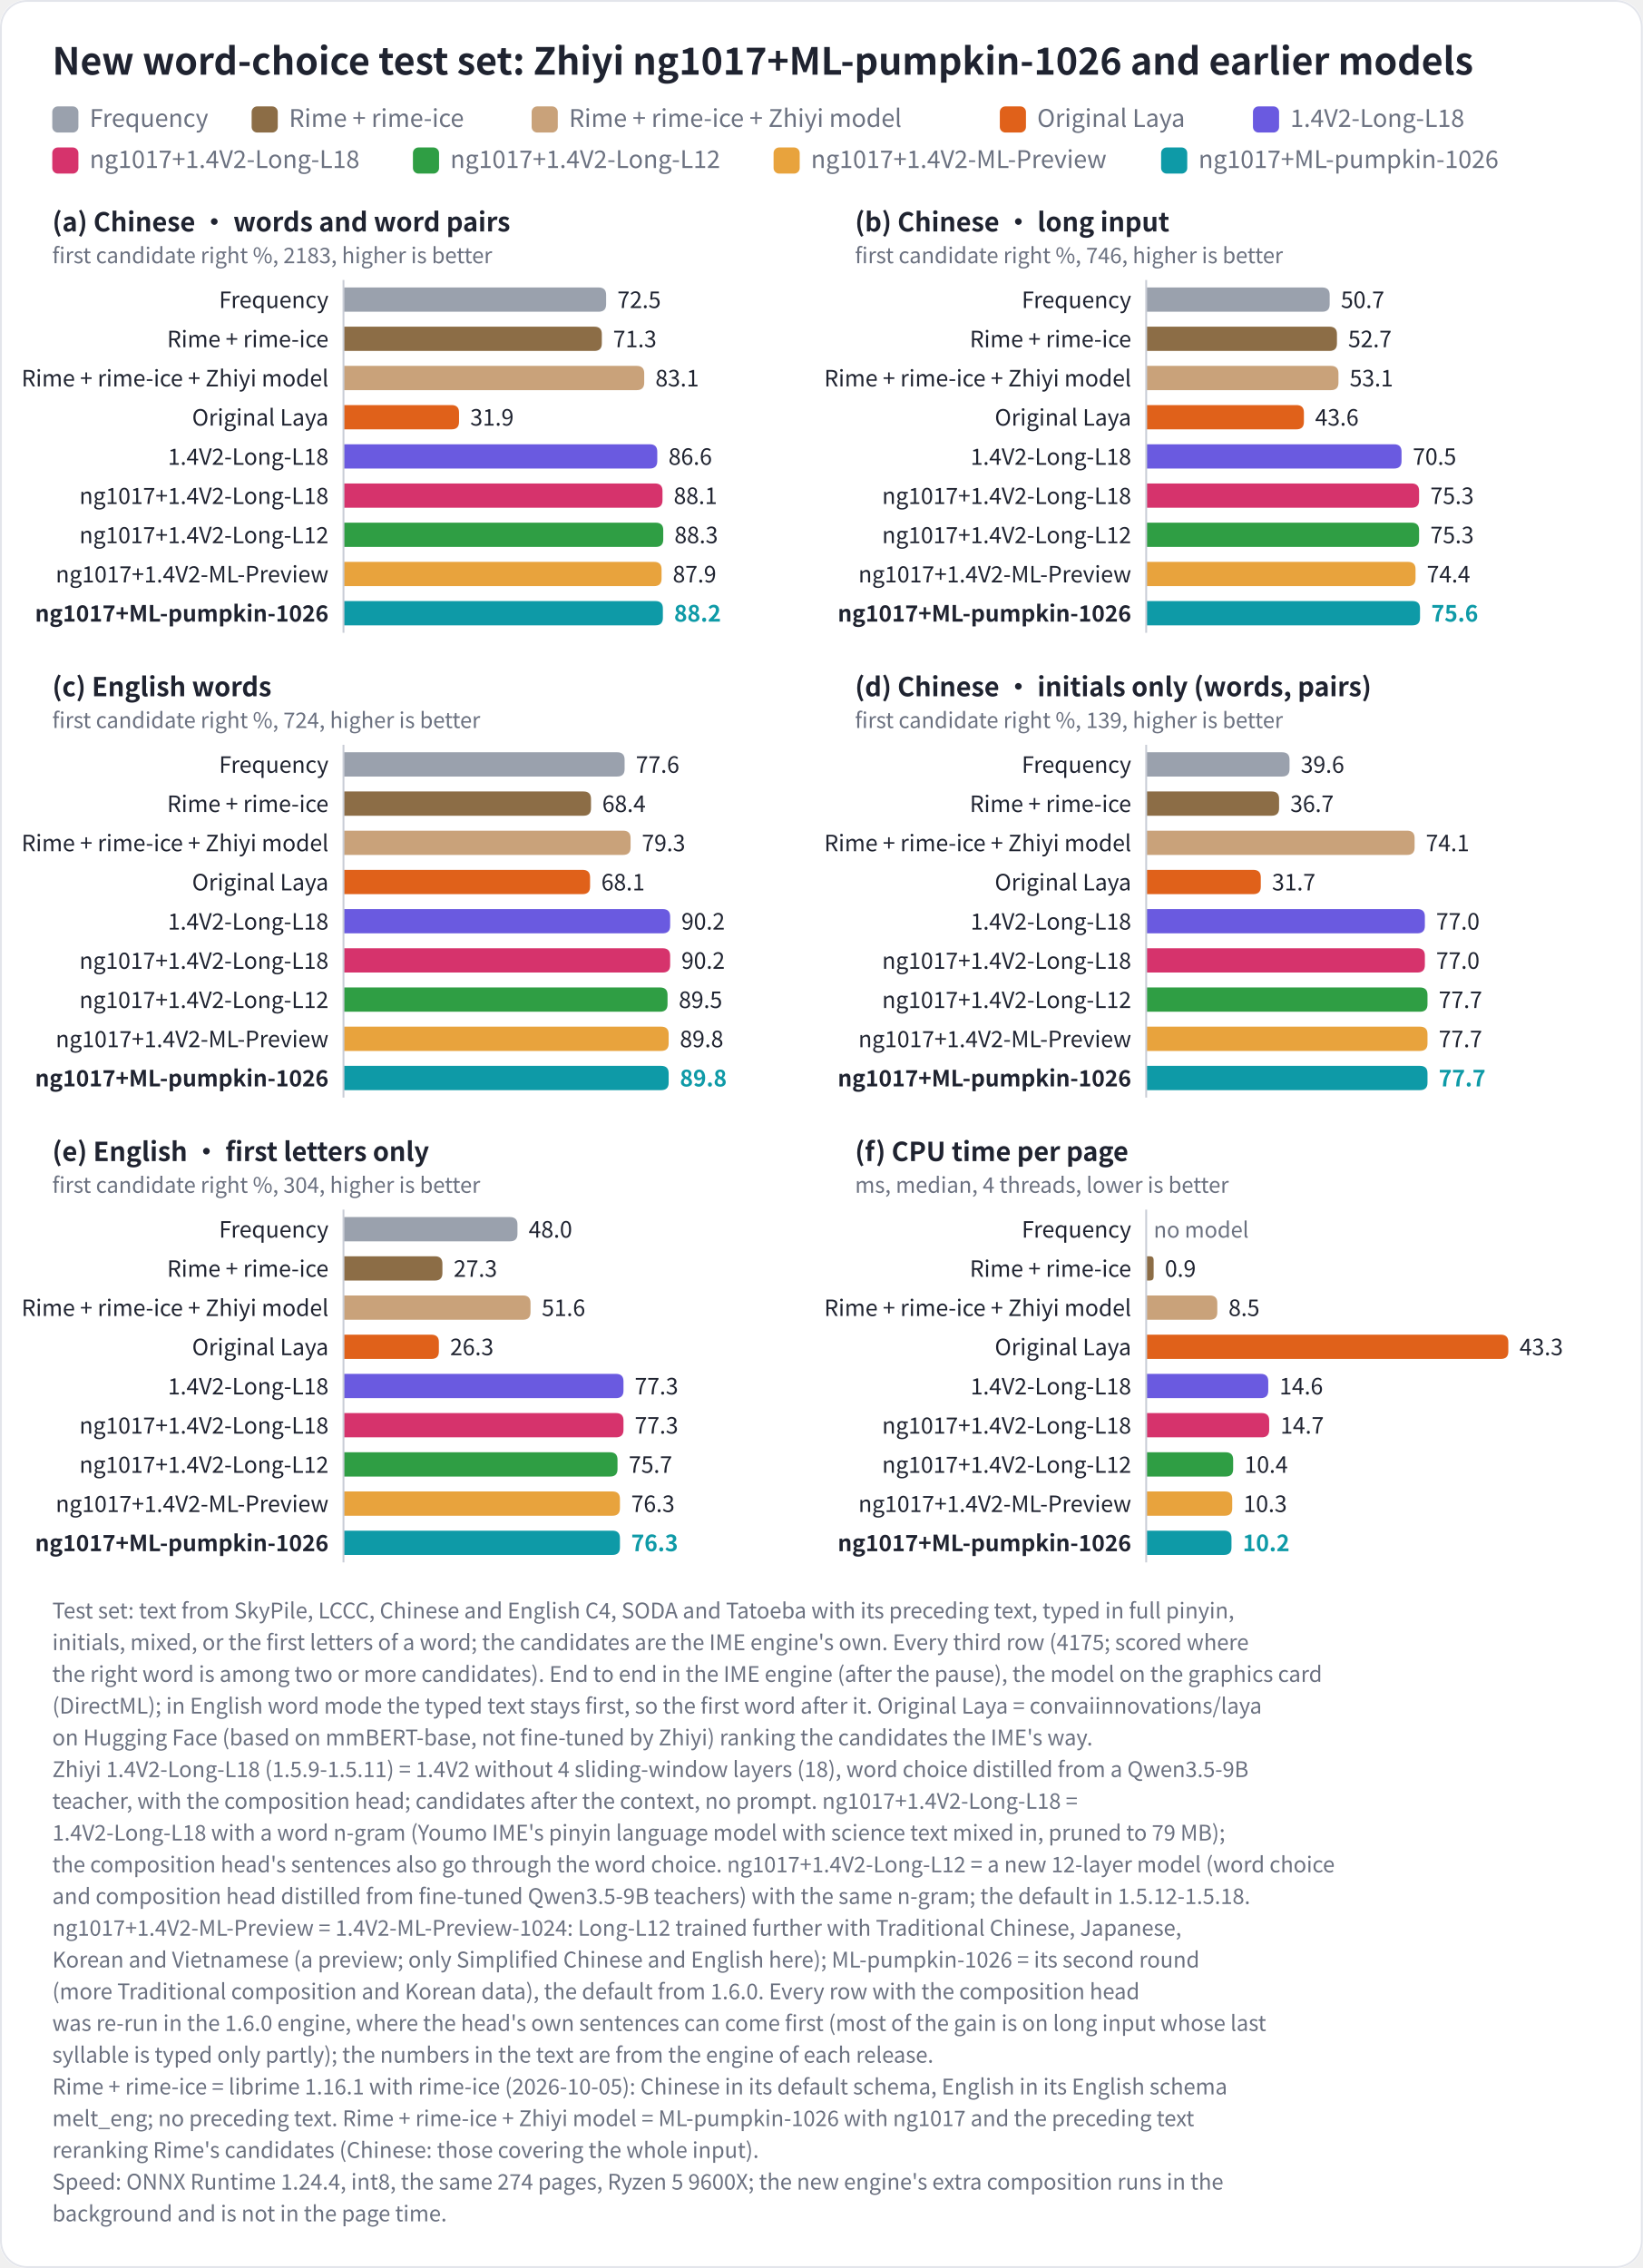
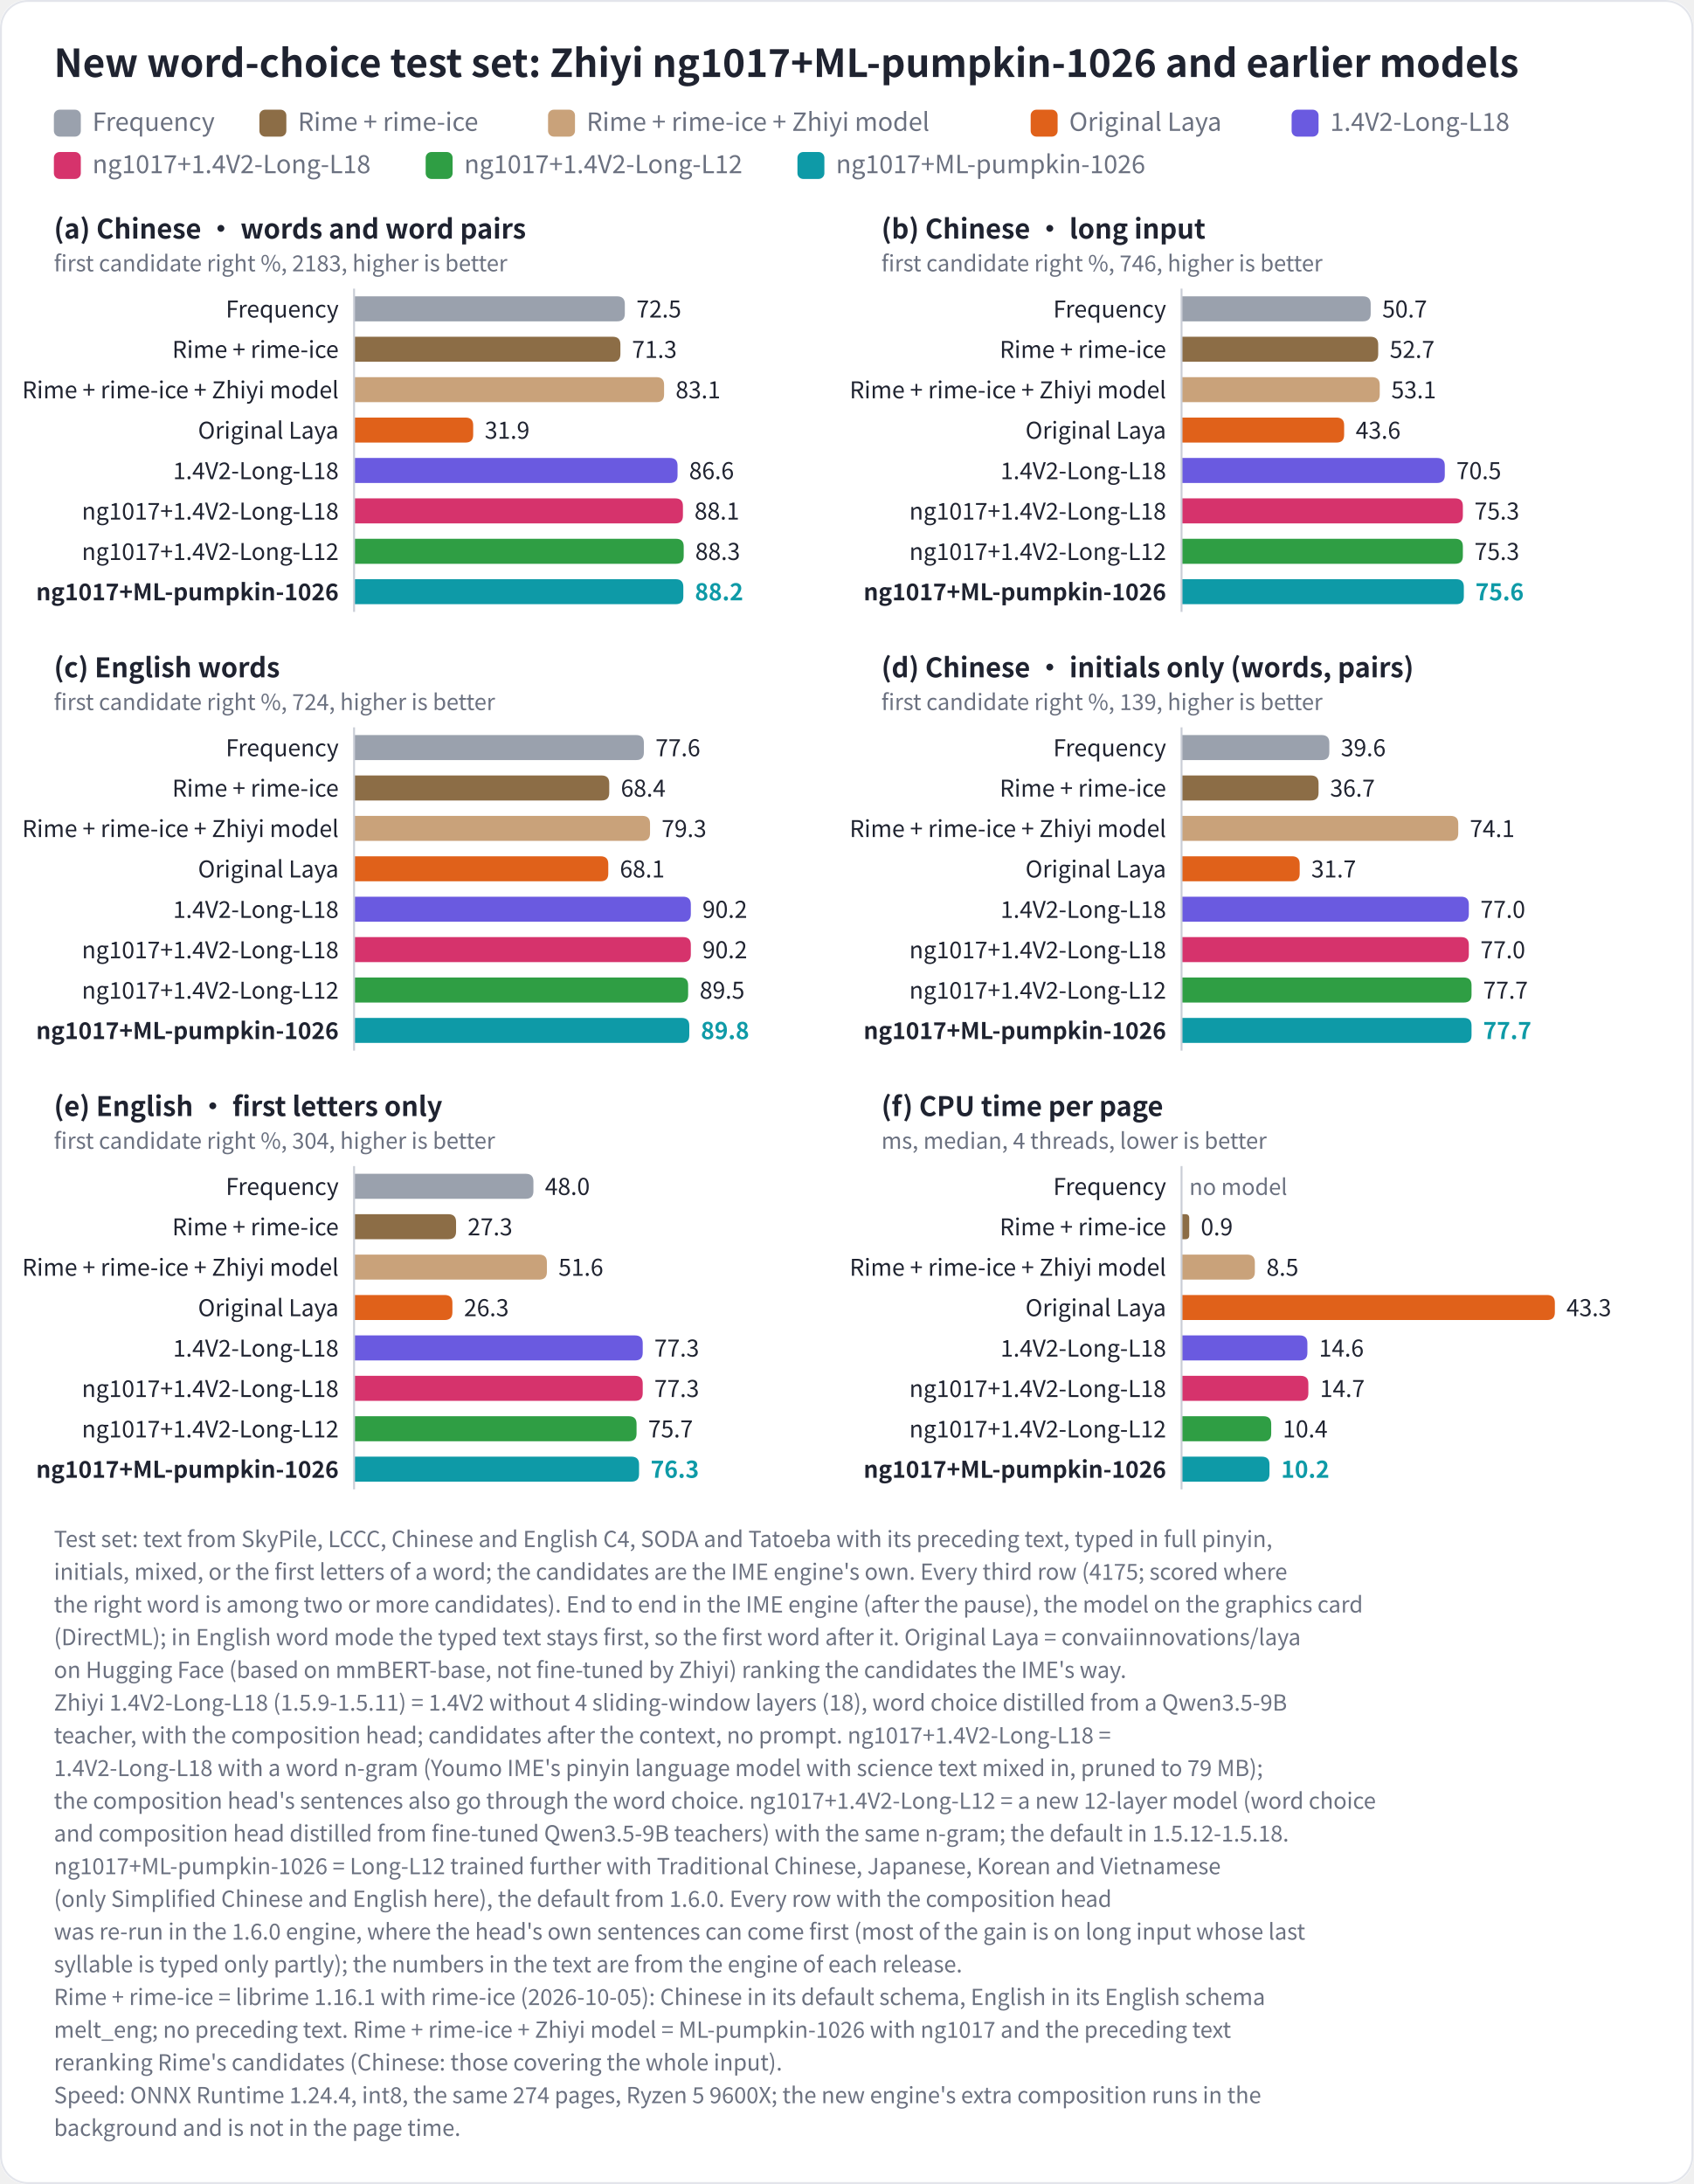
- <svg xmlns="http://www.w3.org/2000/svg" width="880" height="1215" viewBox="0 0 880 1215" font-family="'Microsoft YaHei','PingFang SC','Noto Sans CJK SC','Segoe UI',sans-serif">
-   <rect width="880" height="1215" rx="14" fill="#FFFFFF" />
-   <rect x="0.5" y="0.5" width="879" height="1214" rx="14" fill="none" stroke="#E3E5EB" />
+ <svg xmlns="http://www.w3.org/2000/svg" width="880" height="1135" viewBox="0 0 880 1135" font-family="'Microsoft YaHei','PingFang SC','Noto Sans CJK SC','Segoe UI',sans-serif">
+   <rect width="880" height="1135" rx="14" fill="#FFFFFF" />
+   <rect x="0.5" y="0.5" width="879" height="1134" rx="14" fill="none" stroke="#E3E5EB" />
  <text x="28" y="40" font-size="20" font-weight="700" fill="#1F2330">New word-choice test set: Zhiyi ng1017+ML-pumpkin-1026 and earlier models</text>
  <rect x="28" y="57" width="14" height="14" rx="3" fill="#9AA1AD" />
  <text x="48" y="68" font-size="13" fill="#6B7180">Frequency</text>
  <rect x="134.8" y="57" width="14" height="14" rx="3" fill="#8C6D46" />
  <text x="154.8" y="68" font-size="13" fill="#6B7180">Rime + rime-ice</text>
  <rect x="284.8" y="57" width="14" height="14" rx="3" fill="#C9A27A" />
  <text x="304.8" y="68" font-size="13" fill="#6B7180">Rime + rime-ice + Zhiyi model</text>
  <rect x="535.6" y="57" width="14" height="14" rx="3" fill="#E0611A" />
  <text x="555.6" y="68" font-size="13" fill="#6B7180">Original Laya</text>
  <rect x="671.2" y="57" width="14" height="14" rx="3" fill="#6A5AE0" />
  <text x="691.2" y="68" font-size="13" fill="#6B7180">1.4V2-Long-L18</text>
  <rect x="28" y="79" width="14" height="14" rx="3" fill="#D6336C" />
  <text x="48" y="90" font-size="13" fill="#6B7180">ng1017+1.4V2-Long-L18</text>
  <rect x="221.2" y="79" width="14" height="14" rx="3" fill="#2F9E44" />
  <text x="241.2" y="90" font-size="13" fill="#6B7180">ng1017+1.4V2-Long-L12</text>
-   <rect x="414.4" y="79" width="14" height="14" rx="3" fill="#E8A33D" />
-   <text x="434.4" y="90" font-size="13" fill="#6B7180">ng1017+1.4V2-ML-Preview</text>
-   <rect x="622.0" y="79" width="14" height="14" rx="3" fill="#0E9AA7" />
-   <text x="642.0" y="90" font-size="13" fill="#6B7180">ng1017+ML-pumpkin-1026</text>
+   <rect x="414.4" y="79" width="14" height="14" rx="3" fill="#0E9AA7" />
+   <text x="434.4" y="90" font-size="13" fill="#6B7180">ng1017+ML-pumpkin-1026</text>
  <text x="28" y="124" font-size="14" font-weight="700" fill="#1F2330">(a) Chinese · words and word pairs</text>
  <text x="28" y="141" font-size="11.5" fill="#6B7180">first candidate right %, 2183, higher is better</text>
  <text x="176" y="165" font-size="12" text-anchor="end" font-weight="400" fill="#1F2330">Frequency</text>
  <path d="M184,154 H320.7 Q324.7,154 324.7,158.0 V163.0 Q324.7,167 320.7,167 H184 Z" fill="#9AA1AD" />
  <text x="330.7" y="165" font-size="12" font-weight="400" fill="#1F2330">72.5</text>
  <text x="176" y="186" font-size="12" text-anchor="end" font-weight="400" fill="#1F2330">Rime + rime-ice</text>
  <path d="M184,175 H318.4 Q322.4,175 322.4,179.0 V184.0 Q322.4,188 318.4,188 H184 Z" fill="#8C6D46" />
  <text x="328.4" y="186" font-size="12" font-weight="400" fill="#1F2330">71.3</text>
  <text x="176" y="207" font-size="12" text-anchor="end" font-weight="400" fill="#1F2330">Rime + rime-ice + Zhiyi model</text>
  <path d="M184,196 H341.1 Q345.1,196 345.1,200.0 V205.0 Q345.1,209 341.1,209 H184 Z" fill="#C9A27A" />
  <text x="351.1" y="207" font-size="12" font-weight="400" fill="#1F2330">83.1</text>
  <text x="176" y="228" font-size="12" text-anchor="end" font-weight="400" fill="#1F2330">Original Laya</text>
  <path d="M184,217 H241.9 Q245.9,217 245.9,221.0 V226.0 Q245.9,230 241.9,230 H184 Z" fill="#E0611A" />
  <text x="251.9" y="228" font-size="12" font-weight="400" fill="#1F2330">31.9</text>
  <text x="176" y="249" font-size="12" text-anchor="end" font-weight="400" fill="#1F2330">1.4V2-Long-L18</text>
  <path d="M184,238 H348.1 Q352.1,238 352.1,242.0 V247.0 Q352.1,251 348.1,251 H184 Z" fill="#6A5AE0" />
  <text x="358.1" y="249" font-size="12" font-weight="400" fill="#1F2330">86.6</text>
  <text x="176" y="270" font-size="12" text-anchor="end" font-weight="400" fill="#1F2330">ng1017+1.4V2-Long-L18</text>
  <path d="M184,259 H350.9 Q354.9,259 354.9,263.0 V268.0 Q354.9,272 350.9,272 H184 Z" fill="#D6336C" />
  <text x="360.9" y="270" font-size="12" font-weight="400" fill="#1F2330">88.1</text>
  <text x="176" y="291" font-size="12" text-anchor="end" font-weight="400" fill="#1F2330">ng1017+1.4V2-Long-L12</text>
  <path d="M184,280 H351.3 Q355.3,280 355.3,284.0 V289.0 Q355.3,293 351.3,293 H184 Z" fill="#2F9E44" />
  <text x="361.3" y="291" font-size="12" font-weight="400" fill="#1F2330">88.3</text>
-   <text x="176" y="312" font-size="12" text-anchor="end" font-weight="400" fill="#1F2330">ng1017+1.4V2-ML-Preview</text>
-   <path d="M184,301 H350.4 Q354.4,301 354.4,305.0 V310.0 Q354.4,314 350.4,314 H184 Z" fill="#E8A33D" />
-   <text x="360.4" y="312" font-size="12" font-weight="400" fill="#1F2330">87.9</text>
-   <text x="176" y="333" font-size="12" text-anchor="end" font-weight="700" fill="#1F2330">ng1017+ML-pumpkin-1026</text>
-   <path d="M184,322 H351.1 Q355.1,322 355.1,326.0 V331.0 Q355.1,335 351.1,335 H184 Z" fill="#0E9AA7" />
-   <text x="361.1" y="333" font-size="12" font-weight="700" fill="#0E9AA7">88.2</text>
-   <line x1="184" y1="150" x2="184" y2="339" stroke="#C9CDD6" />
+   <text x="176" y="312" font-size="12" text-anchor="end" font-weight="700" fill="#1F2330">ng1017+ML-pumpkin-1026</text>
+   <path d="M184,301 H351.1 Q355.1,301 355.1,305.0 V310.0 Q355.1,314 351.1,314 H184 Z" fill="#0E9AA7" />
+   <text x="361.1" y="312" font-size="12" font-weight="700" fill="#0E9AA7">88.2</text>
+   <line x1="184" y1="150" x2="184" y2="318" stroke="#C9CDD6" />
  <text x="458" y="124" font-size="14" font-weight="700" fill="#1F2330">(b) Chinese · long input</text>
  <text x="458" y="141" font-size="11.5" fill="#6B7180">first candidate right %, 746, higher is better</text>
  <text x="606" y="165" font-size="12" text-anchor="end" font-weight="400" fill="#1F2330">Frequency</text>
  <path d="M614,154 H708.3 Q712.3,154 712.3,158.0 V163.0 Q712.3,167 708.3,167 H614 Z" fill="#9AA1AD" />
  <text x="718.3" y="165" font-size="12" font-weight="400" fill="#1F2330">50.7</text>
  <text x="606" y="186" font-size="12" text-anchor="end" font-weight="400" fill="#1F2330">Rime + rime-ice</text>
  <path d="M614,175 H712.2 Q716.2,175 716.2,179.0 V184.0 Q716.2,188 712.2,188 H614 Z" fill="#8C6D46" />
  <text x="722.2" y="186" font-size="12" font-weight="400" fill="#1F2330">52.7</text>
  <text x="606" y="207" font-size="12" text-anchor="end" font-weight="400" fill="#1F2330">Rime + rime-ice + Zhiyi model</text>
  <path d="M614,196 H713.0 Q717.0,196 717.0,200.0 V205.0 Q717.0,209 713.0,209 H614 Z" fill="#C9A27A" />
  <text x="723.0" y="207" font-size="12" font-weight="400" fill="#1F2330">53.1</text>
  <text x="606" y="228" font-size="12" text-anchor="end" font-weight="400" fill="#1F2330">Original Laya</text>
  <path d="M614,217 H694.5 Q698.5,217 698.5,221.0 V226.0 Q698.5,230 694.5,230 H614 Z" fill="#E0611A" />
  <text x="704.5" y="228" font-size="12" font-weight="400" fill="#1F2330">43.6</text>
  <text x="606" y="249" font-size="12" text-anchor="end" font-weight="400" fill="#1F2330">1.4V2-Long-L18</text>
  <path d="M614,238 H746.8 Q750.8,238 750.8,242.0 V247.0 Q750.8,251 746.8,251 H614 Z" fill="#6A5AE0" />
  <text x="756.8" y="249" font-size="12" font-weight="400" fill="#1F2330">70.5</text>
  <text x="606" y="270" font-size="12" text-anchor="end" font-weight="400" fill="#1F2330">ng1017+1.4V2-Long-L18</text>
  <path d="M614,259 H756.2 Q760.2,259 760.2,263.0 V268.0 Q760.2,272 756.2,272 H614 Z" fill="#D6336C" />
  <text x="766.2" y="270" font-size="12" font-weight="400" fill="#1F2330">75.3</text>
  <text x="606" y="291" font-size="12" text-anchor="end" font-weight="400" fill="#1F2330">ng1017+1.4V2-Long-L12</text>
  <path d="M614,280 H756.2 Q760.2,280 760.2,284.0 V289.0 Q760.2,293 756.2,293 H614 Z" fill="#2F9E44" />
  <text x="766.2" y="291" font-size="12" font-weight="400" fill="#1F2330">75.3</text>
-   <text x="606" y="312" font-size="12" text-anchor="end" font-weight="400" fill="#1F2330">ng1017+1.4V2-ML-Preview</text>
-   <path d="M614,301 H754.3 Q758.3,301 758.3,305.0 V310.0 Q758.3,314 754.3,314 H614 Z" fill="#E8A33D" />
-   <text x="764.3" y="312" font-size="12" font-weight="400" fill="#1F2330">74.4</text>
-   <text x="606" y="333" font-size="12" text-anchor="end" font-weight="700" fill="#1F2330">ng1017+ML-pumpkin-1026</text>
-   <path d="M614,322 H756.7 Q760.7,322 760.7,326.0 V331.0 Q760.7,335 756.7,335 H614 Z" fill="#0E9AA7" />
-   <text x="766.7" y="333" font-size="12" font-weight="700" fill="#0E9AA7">75.6</text>
-   <line x1="614" y1="150" x2="614" y2="339" stroke="#C9CDD6" />
-   <text x="28" y="373" font-size="14" font-weight="700" fill="#1F2330">(c) English words</text>
-   <text x="28" y="390" font-size="11.5" fill="#6B7180">first candidate right %, 724, higher is better</text>
-   <text x="176" y="414" font-size="12" text-anchor="end" font-weight="400" fill="#1F2330">Frequency</text>
-   <path d="M184,403 H330.6 Q334.6,403 334.6,407.0 V412.0 Q334.6,416 330.6,416 H184 Z" fill="#9AA1AD" />
-   <text x="340.6" y="414" font-size="12" font-weight="400" fill="#1F2330">77.6</text>
-   <text x="176" y="435" font-size="12" text-anchor="end" font-weight="400" fill="#1F2330">Rime + rime-ice</text>
-   <path d="M184,424 H312.6 Q316.6,424 316.6,428.0 V433.0 Q316.6,437 312.6,437 H184 Z" fill="#8C6D46" />
-   <text x="322.6" y="435" font-size="12" font-weight="400" fill="#1F2330">68.4</text>
-   <text x="176" y="456" font-size="12" text-anchor="end" font-weight="400" fill="#1F2330">Rime + rime-ice + Zhiyi model</text>
-   <path d="M184,445 H333.8 Q337.8,445 337.8,449.0 V454.0 Q337.8,458 333.8,458 H184 Z" fill="#C9A27A" />
-   <text x="343.8" y="456" font-size="12" font-weight="400" fill="#1F2330">79.3</text>
-   <text x="176" y="477" font-size="12" text-anchor="end" font-weight="400" fill="#1F2330">Original Laya</text>
-   <path d="M184,466 H312.1 Q316.1,466 316.1,470.0 V475.0 Q316.1,479 312.1,479 H184 Z" fill="#E0611A" />
-   <text x="322.1" y="477" font-size="12" font-weight="400" fill="#1F2330">68.1</text>
-   <text x="176" y="498" font-size="12" text-anchor="end" font-weight="400" fill="#1F2330">1.4V2-Long-L18</text>
-   <path d="M184,487 H355.0 Q359.0,487 359.0,491.0 V496.0 Q359.0,500 355.0,500 H184 Z" fill="#6A5AE0" />
+   <text x="606" y="312" font-size="12" text-anchor="end" font-weight="700" fill="#1F2330">ng1017+ML-pumpkin-1026</text>
+   <path d="M614,301 H756.7 Q760.7,301 760.7,305.0 V310.0 Q760.7,314 756.7,314 H614 Z" fill="#0E9AA7" />
+   <text x="766.7" y="312" font-size="12" font-weight="700" fill="#0E9AA7">75.6</text>
+   <line x1="614" y1="150" x2="614" y2="318" stroke="#C9CDD6" />
+   <text x="28" y="352" font-size="14" font-weight="700" fill="#1F2330">(c) English words</text>
+   <text x="28" y="369" font-size="11.5" fill="#6B7180">first candidate right %, 724, higher is better</text>
+   <text x="176" y="393" font-size="12" text-anchor="end" font-weight="400" fill="#1F2330">Frequency</text>
+   <path d="M184,382 H330.6 Q334.6,382 334.6,386.0 V391.0 Q334.6,395 330.6,395 H184 Z" fill="#9AA1AD" />
+   <text x="340.6" y="393" font-size="12" font-weight="400" fill="#1F2330">77.6</text>
+   <text x="176" y="414" font-size="12" text-anchor="end" font-weight="400" fill="#1F2330">Rime + rime-ice</text>
+   <path d="M184,403 H312.6 Q316.6,403 316.6,407.0 V412.0 Q316.6,416 312.6,416 H184 Z" fill="#8C6D46" />
+   <text x="322.6" y="414" font-size="12" font-weight="400" fill="#1F2330">68.4</text>
+   <text x="176" y="435" font-size="12" text-anchor="end" font-weight="400" fill="#1F2330">Rime + rime-ice + Zhiyi model</text>
+   <path d="M184,424 H333.8 Q337.8,424 337.8,428.0 V433.0 Q337.8,437 333.8,437 H184 Z" fill="#C9A27A" />
+   <text x="343.8" y="435" font-size="12" font-weight="400" fill="#1F2330">79.3</text>
+   <text x="176" y="456" font-size="12" text-anchor="end" font-weight="400" fill="#1F2330">Original Laya</text>
+   <path d="M184,445 H312.1 Q316.1,445 316.1,449.0 V454.0 Q316.1,458 312.1,458 H184 Z" fill="#E0611A" />
+   <text x="322.1" y="456" font-size="12" font-weight="400" fill="#1F2330">68.1</text>
+   <text x="176" y="477" font-size="12" text-anchor="end" font-weight="400" fill="#1F2330">1.4V2-Long-L18</text>
+   <path d="M184,466 H355.0 Q359.0,466 359.0,470.0 V475.0 Q359.0,479 355.0,479 H184 Z" fill="#6A5AE0" />
+   <text x="365.0" y="477" font-size="12" font-weight="400" fill="#1F2330">90.2</text>
+   <text x="176" y="498" font-size="12" text-anchor="end" font-weight="400" fill="#1F2330">ng1017+1.4V2-Long-L18</text>
+   <path d="M184,487 H355.0 Q359.0,487 359.0,491.0 V496.0 Q359.0,500 355.0,500 H184 Z" fill="#D6336C" />
  <text x="365.0" y="498" font-size="12" font-weight="400" fill="#1F2330">90.2</text>
-   <text x="176" y="519" font-size="12" text-anchor="end" font-weight="400" fill="#1F2330">ng1017+1.4V2-Long-L18</text>
-   <path d="M184,508 H355.0 Q359.0,508 359.0,512.0 V517.0 Q359.0,521 355.0,521 H184 Z" fill="#D6336C" />
-   <text x="365.0" y="519" font-size="12" font-weight="400" fill="#1F2330">90.2</text>
-   <text x="176" y="540" font-size="12" text-anchor="end" font-weight="400" fill="#1F2330">ng1017+1.4V2-Long-L12</text>
-   <path d="M184,529 H353.6 Q357.6,529 357.6,533.0 V538.0 Q357.6,542 353.6,542 H184 Z" fill="#2F9E44" />
-   <text x="363.6" y="540" font-size="12" font-weight="400" fill="#1F2330">89.5</text>
-   <text x="176" y="561" font-size="12" text-anchor="end" font-weight="400" fill="#1F2330">ng1017+1.4V2-ML-Preview</text>
-   <path d="M184,550 H354.2 Q358.2,550 358.2,554.0 V559.0 Q358.2,563 354.2,563 H184 Z" fill="#E8A33D" />
-   <text x="364.2" y="561" font-size="12" font-weight="400" fill="#1F2330">89.8</text>
-   <text x="176" y="582" font-size="12" text-anchor="end" font-weight="700" fill="#1F2330">ng1017+ML-pumpkin-1026</text>
-   <path d="M184,571 H354.2 Q358.2,571 358.2,575.0 V580.0 Q358.2,584 354.2,584 H184 Z" fill="#0E9AA7" />
-   <text x="364.2" y="582" font-size="12" font-weight="700" fill="#0E9AA7">89.8</text>
-   <line x1="184" y1="399" x2="184" y2="588" stroke="#C9CDD6" />
-   <text x="458" y="373" font-size="14" font-weight="700" fill="#1F2330">(d) Chinese · initials only (words, pairs)</text>
-   <text x="458" y="390" font-size="11.5" fill="#6B7180">first candidate right %, 139, higher is better</text>
-   <text x="606" y="414" font-size="12" text-anchor="end" font-weight="400" fill="#1F2330">Frequency</text>
-   <path d="M614,403 H686.8 Q690.8,403 690.8,407.0 V412.0 Q690.8,416 686.8,416 H614 Z" fill="#9AA1AD" />
-   <text x="696.8" y="414" font-size="12" font-weight="400" fill="#1F2330">39.6</text>
-   <text x="606" y="435" font-size="12" text-anchor="end" font-weight="400" fill="#1F2330">Rime + rime-ice</text>
-   <path d="M614,424 H681.2 Q685.2,424 685.2,428.0 V433.0 Q685.2,437 681.2,437 H614 Z" fill="#8C6D46" />
-   <text x="691.2" y="435" font-size="12" font-weight="400" fill="#1F2330">36.7</text>
-   <text x="606" y="456" font-size="12" text-anchor="end" font-weight="400" fill="#1F2330">Rime + rime-ice + Zhiyi model</text>
-   <path d="M614,445 H753.8 Q757.8,445 757.8,449.0 V454.0 Q757.8,458 753.8,458 H614 Z" fill="#C9A27A" />
-   <text x="763.8" y="456" font-size="12" font-weight="400" fill="#1F2330">74.1</text>
-   <text x="606" y="477" font-size="12" text-anchor="end" font-weight="400" fill="#1F2330">Original Laya</text>
-   <path d="M614,466 H671.4 Q675.4,466 675.4,470.0 V475.0 Q675.4,479 671.4,479 H614 Z" fill="#E0611A" />
-   <text x="681.4" y="477" font-size="12" font-weight="400" fill="#1F2330">31.7</text>
-   <text x="606" y="498" font-size="12" text-anchor="end" font-weight="400" fill="#1F2330">1.4V2-Long-L18</text>
-   <path d="M614,487 H759.3 Q763.3,487 763.3,491.0 V496.0 Q763.3,500 759.3,500 H614 Z" fill="#6A5AE0" />
+   <text x="176" y="519" font-size="12" text-anchor="end" font-weight="400" fill="#1F2330">ng1017+1.4V2-Long-L12</text>
+   <path d="M184,508 H353.6 Q357.6,508 357.6,512.0 V517.0 Q357.6,521 353.6,521 H184 Z" fill="#2F9E44" />
+   <text x="363.6" y="519" font-size="12" font-weight="400" fill="#1F2330">89.5</text>
+   <text x="176" y="540" font-size="12" text-anchor="end" font-weight="700" fill="#1F2330">ng1017+ML-pumpkin-1026</text>
+   <path d="M184,529 H354.2 Q358.2,529 358.2,533.0 V538.0 Q358.2,542 354.2,542 H184 Z" fill="#0E9AA7" />
+   <text x="364.2" y="540" font-size="12" font-weight="700" fill="#0E9AA7">89.8</text>
+   <line x1="184" y1="378" x2="184" y2="546" stroke="#C9CDD6" />
+   <text x="458" y="352" font-size="14" font-weight="700" fill="#1F2330">(d) Chinese · initials only (words, pairs)</text>
+   <text x="458" y="369" font-size="11.5" fill="#6B7180">first candidate right %, 139, higher is better</text>
+   <text x="606" y="393" font-size="12" text-anchor="end" font-weight="400" fill="#1F2330">Frequency</text>
+   <path d="M614,382 H686.8 Q690.8,382 690.8,386.0 V391.0 Q690.8,395 686.8,395 H614 Z" fill="#9AA1AD" />
+   <text x="696.8" y="393" font-size="12" font-weight="400" fill="#1F2330">39.6</text>
+   <text x="606" y="414" font-size="12" text-anchor="end" font-weight="400" fill="#1F2330">Rime + rime-ice</text>
+   <path d="M614,403 H681.2 Q685.2,403 685.2,407.0 V412.0 Q685.2,416 681.2,416 H614 Z" fill="#8C6D46" />
+   <text x="691.2" y="414" font-size="12" font-weight="400" fill="#1F2330">36.7</text>
+   <text x="606" y="435" font-size="12" text-anchor="end" font-weight="400" fill="#1F2330">Rime + rime-ice + Zhiyi model</text>
+   <path d="M614,424 H753.8 Q757.8,424 757.8,428.0 V433.0 Q757.8,437 753.8,437 H614 Z" fill="#C9A27A" />
+   <text x="763.8" y="435" font-size="12" font-weight="400" fill="#1F2330">74.1</text>
+   <text x="606" y="456" font-size="12" text-anchor="end" font-weight="400" fill="#1F2330">Original Laya</text>
+   <path d="M614,445 H671.4 Q675.4,445 675.4,449.0 V454.0 Q675.4,458 671.4,458 H614 Z" fill="#E0611A" />
+   <text x="681.4" y="456" font-size="12" font-weight="400" fill="#1F2330">31.7</text>
+   <text x="606" y="477" font-size="12" text-anchor="end" font-weight="400" fill="#1F2330">1.4V2-Long-L18</text>
+   <path d="M614,466 H759.3 Q763.3,466 763.3,470.0 V475.0 Q763.3,479 759.3,479 H614 Z" fill="#6A5AE0" />
+   <text x="769.3" y="477" font-size="12" font-weight="400" fill="#1F2330">77.0</text>
+   <text x="606" y="498" font-size="12" text-anchor="end" font-weight="400" fill="#1F2330">ng1017+1.4V2-Long-L18</text>
+   <path d="M614,487 H759.3 Q763.3,487 763.3,491.0 V496.0 Q763.3,500 759.3,500 H614 Z" fill="#D6336C" />
  <text x="769.3" y="498" font-size="12" font-weight="400" fill="#1F2330">77.0</text>
-   <text x="606" y="519" font-size="12" text-anchor="end" font-weight="400" fill="#1F2330">ng1017+1.4V2-Long-L18</text>
-   <path d="M614,508 H759.3 Q763.3,508 763.3,512.0 V517.0 Q763.3,521 759.3,521 H614 Z" fill="#D6336C" />
-   <text x="769.3" y="519" font-size="12" font-weight="400" fill="#1F2330">77.0</text>
-   <text x="606" y="540" font-size="12" text-anchor="end" font-weight="400" fill="#1F2330">ng1017+1.4V2-Long-L12</text>
-   <path d="M614,529 H760.7 Q764.7,529 764.7,533.0 V538.0 Q764.7,542 760.7,542 H614 Z" fill="#2F9E44" />
-   <text x="770.7" y="540" font-size="12" font-weight="400" fill="#1F2330">77.7</text>
-   <text x="606" y="561" font-size="12" text-anchor="end" font-weight="400" fill="#1F2330">ng1017+1.4V2-ML-Preview</text>
-   <path d="M614,550 H760.7 Q764.7,550 764.7,554.0 V559.0 Q764.7,563 760.7,563 H614 Z" fill="#E8A33D" />
-   <text x="770.7" y="561" font-size="12" font-weight="400" fill="#1F2330">77.7</text>
-   <text x="606" y="582" font-size="12" text-anchor="end" font-weight="700" fill="#1F2330">ng1017+ML-pumpkin-1026</text>
-   <path d="M614,571 H760.7 Q764.7,571 764.7,575.0 V580.0 Q764.7,584 760.7,584 H614 Z" fill="#0E9AA7" />
-   <text x="770.7" y="582" font-size="12" font-weight="700" fill="#0E9AA7">77.7</text>
-   <line x1="614" y1="399" x2="614" y2="588" stroke="#C9CDD6" />
-   <text x="28" y="622" font-size="14" font-weight="700" fill="#1F2330">(e) English · first letters only</text>
-   <text x="28" y="639" font-size="11.5" fill="#6B7180">first candidate right %, 304, higher is better</text>
-   <text x="176" y="663" font-size="12" text-anchor="end" font-weight="400" fill="#1F2330">Frequency</text>
-   <path d="M184,652 H273.2 Q277.2,652 277.2,656.0 V661.0 Q277.2,665 273.2,665 H184 Z" fill="#9AA1AD" />
-   <text x="283.2" y="663" font-size="12" font-weight="400" fill="#1F2330">48.0</text>
-   <text x="176" y="684" font-size="12" text-anchor="end" font-weight="400" fill="#1F2330">Rime + rime-ice</text>
-   <path d="M184,673 H233.0 Q237.0,673 237.0,677.0 V682.0 Q237.0,686 233.0,686 H184 Z" fill="#8C6D46" />
-   <text x="243.0" y="684" font-size="12" font-weight="400" fill="#1F2330">27.3</text>
-   <text x="176" y="705" font-size="12" text-anchor="end" font-weight="400" fill="#1F2330">Rime + rime-ice + Zhiyi model</text>
-   <path d="M184,694 H280.2 Q284.2,694 284.2,698.0 V703.0 Q284.2,707 280.2,707 H184 Z" fill="#C9A27A" />
-   <text x="290.2" y="705" font-size="12" font-weight="400" fill="#1F2330">51.6</text>
-   <text x="176" y="726" font-size="12" text-anchor="end" font-weight="400" fill="#1F2330">Original Laya</text>
-   <path d="M184,715 H231.1 Q235.1,715 235.1,719.0 V724.0 Q235.1,728 231.1,728 H184 Z" fill="#E0611A" />
-   <text x="241.1" y="726" font-size="12" font-weight="400" fill="#1F2330">26.3</text>
-   <text x="176" y="747" font-size="12" text-anchor="end" font-weight="400" fill="#1F2330">1.4V2-Long-L18</text>
-   <path d="M184,736 H330.0 Q334.0,736 334.0,740.0 V745.0 Q334.0,749 330.0,749 H184 Z" fill="#6A5AE0" />
-   <text x="340.0" y="747" font-size="12" font-weight="400" fill="#1F2330">77.3</text>
-   <text x="176" y="768" font-size="12" text-anchor="end" font-weight="400" fill="#1F2330">ng1017+1.4V2-Long-L18</text>
-   <path d="M184,757 H330.0 Q334.0,757 334.0,761.0 V766.0 Q334.0,770 330.0,770 H184 Z" fill="#D6336C" />
-   <text x="340.0" y="768" font-size="12" font-weight="400" fill="#1F2330">77.3</text>
-   <text x="176" y="789" font-size="12" text-anchor="end" font-weight="400" fill="#1F2330">ng1017+1.4V2-Long-L12</text>
-   <path d="M184,778 H326.8 Q330.8,778 330.8,782.0 V787.0 Q330.8,791 326.8,791 H184 Z" fill="#2F9E44" />
-   <text x="336.8" y="789" font-size="12" font-weight="400" fill="#1F2330">75.7</text>
-   <text x="176" y="810" font-size="12" text-anchor="end" font-weight="400" fill="#1F2330">ng1017+1.4V2-ML-Preview</text>
-   <path d="M184,799 H328.1 Q332.1,799 332.1,803.0 V808.0 Q332.1,812 328.1,812 H184 Z" fill="#E8A33D" />
-   <text x="338.1" y="810" font-size="12" font-weight="400" fill="#1F2330">76.3</text>
-   <text x="176" y="831" font-size="12" text-anchor="end" font-weight="700" fill="#1F2330">ng1017+ML-pumpkin-1026</text>
-   <path d="M184,820 H328.1 Q332.1,820 332.1,824.0 V829.0 Q332.1,833 328.1,833 H184 Z" fill="#0E9AA7" />
-   <text x="338.1" y="831" font-size="12" font-weight="700" fill="#0E9AA7">76.3</text>
-   <line x1="184" y1="648" x2="184" y2="837" stroke="#C9CDD6" />
-   <text x="458" y="622" font-size="14" font-weight="700" fill="#1F2330">(f) CPU time per page</text>
-   <text x="458" y="639" font-size="11.5" fill="#6B7180">ms, median, 4 threads, lower is better</text>
-   <text x="606" y="663" font-size="12" text-anchor="end" font-weight="400" fill="#1F2330">Frequency</text>
-   <text x="618" y="663" font-size="11.5" fill="#6B7180">no model</text>
-   <text x="606" y="684" font-size="12" text-anchor="end" font-weight="400" fill="#1F2330">Rime + rime-ice</text>
-   <path d="M614,673 H616.0 Q618.0,673 618.0,675.0 V684.0 Q618.0,686 616.0,686 H614 Z" fill="#8C6D46" />
-   <text x="624.0" y="684" font-size="12" font-weight="400" fill="#1F2330">0.9</text>
-   <text x="606" y="705" font-size="12" text-anchor="end" font-weight="400" fill="#1F2330">Rime + rime-ice + Zhiyi model</text>
-   <path d="M614,694 H648.1 Q652.1,694 652.1,698.0 V703.0 Q652.1,707 648.1,707 H614 Z" fill="#C9A27A" />
-   <text x="658.1" y="705" font-size="12" font-weight="400" fill="#1F2330">8.5</text>
-   <text x="606" y="726" font-size="12" text-anchor="end" font-weight="400" fill="#1F2330">Original Laya</text>
-   <path d="M614,715 H804.0 Q808.0,715 808.0,719.0 V724.0 Q808.0,728 804.0,728 H614 Z" fill="#E0611A" />
-   <text x="814.0" y="726" font-size="12" font-weight="400" fill="#1F2330">43.3</text>
-   <text x="606" y="747" font-size="12" text-anchor="end" font-weight="400" fill="#1F2330">1.4V2-Long-L18</text>
-   <path d="M614,736 H675.4 Q679.4,736 679.4,740.0 V745.0 Q679.4,749 675.4,749 H614 Z" fill="#6A5AE0" />
-   <text x="685.4" y="747" font-size="12" font-weight="400" fill="#1F2330">14.6</text>
-   <text x="606" y="768" font-size="12" text-anchor="end" font-weight="400" fill="#1F2330">ng1017+1.4V2-Long-L18</text>
-   <path d="M614,757 H675.9 Q679.9,757 679.9,761.0 V766.0 Q679.9,770 675.9,770 H614 Z" fill="#D6336C" />
-   <text x="685.9" y="768" font-size="12" font-weight="400" fill="#1F2330">14.7</text>
-   <text x="606" y="789" font-size="12" text-anchor="end" font-weight="400" fill="#1F2330">ng1017+1.4V2-Long-L12</text>
-   <path d="M614,778 H656.6 Q660.6,778 660.6,782.0 V787.0 Q660.6,791 656.6,791 H614 Z" fill="#2F9E44" />
-   <text x="666.6" y="789" font-size="12" font-weight="400" fill="#1F2330">10.4</text>
-   <text x="606" y="810" font-size="12" text-anchor="end" font-weight="400" fill="#1F2330">ng1017+1.4V2-ML-Preview</text>
-   <path d="M614,799 H656.1 Q660.1,799 660.1,803.0 V808.0 Q660.1,812 656.1,812 H614 Z" fill="#E8A33D" />
-   <text x="666.1" y="810" font-size="12" font-weight="400" fill="#1F2330">10.3</text>
-   <text x="606" y="831" font-size="12" text-anchor="end" font-weight="700" fill="#1F2330">ng1017+ML-pumpkin-1026</text>
-   <path d="M614,820 H655.7 Q659.7,820 659.7,824.0 V829.0 Q659.7,833 655.7,833 H614 Z" fill="#0E9AA7" />
-   <text x="665.7" y="831" font-size="12" font-weight="700" fill="#0E9AA7">10.2</text>
-   <line x1="614" y1="648" x2="614" y2="837" stroke="#C9CDD6" />
-   <text x="28" y="867" font-size="11.5" fill="#6B7180">Test set: text from SkyPile, LCCC, Chinese and English C4, SODA and Tatoeba with its preceding text, typed in full pinyin,</text>
-   <text x="28" y="884" font-size="11.5" fill="#6B7180">initials, mixed, or the first letters of a word; the candidates are the IME engine's own. Every third row (4175; scored where</text>
-   <text x="28" y="901" font-size="11.5" fill="#6B7180">the right word is among two or more candidates). End to end in the IME engine (after the pause), the model on the graphics card</text>
-   <text x="28" y="918" font-size="11.5" fill="#6B7180">(DirectML); in English word mode the typed text stays first, so the first word after it. Original Laya = convaiinnovations/laya</text>
-   <text x="28" y="935" font-size="11.5" fill="#6B7180">on Hugging Face (based on mmBERT-base, not fine-tuned by Zhiyi) ranking the candidates the IME's way.</text>
-   <text x="28" y="952" font-size="11.5" fill="#6B7180">Zhiyi 1.4V2-Long-L18 (1.5.9-1.5.11) = 1.4V2 without 4 sliding-window layers (18), word choice distilled from a Qwen3.5-9B</text>
-   <text x="28" y="969" font-size="11.5" fill="#6B7180">teacher, with the composition head; candidates after the context, no prompt. ng1017+1.4V2-Long-L18 =</text>
-   <text x="28" y="986" font-size="11.5" fill="#6B7180">1.4V2-Long-L18 with a word n-gram (Youmo IME's pinyin language model with science text mixed in, pruned to 79 MB);</text>
-   <text x="28" y="1003" font-size="11.5" fill="#6B7180">the composition head's sentences also go through the word choice. ng1017+1.4V2-Long-L12 = a new 12-layer model (word choice</text>
-   <text x="28" y="1020" font-size="11.5" fill="#6B7180">and composition head distilled from fine-tuned Qwen3.5-9B teachers) with the same n-gram; the default in 1.5.12-1.5.18.</text>
-   <text x="28" y="1037" font-size="11.5" fill="#6B7180">ng1017+1.4V2-ML-Preview = 1.4V2-ML-Preview-1024: Long-L12 trained further with Traditional Chinese, Japanese,</text>
-   <text x="28" y="1054" font-size="11.5" fill="#6B7180">Korean and Vietnamese (a preview; only Simplified Chinese and English here); ML-pumpkin-1026 = its second round</text>
-   <text x="28" y="1071" font-size="11.5" fill="#6B7180">(more Traditional composition and Korean data), the default from 1.6.0. Every row with the composition head</text>
-   <text x="28" y="1088" font-size="11.5" fill="#6B7180">was re-run in the 1.6.0 engine, where the head's own sentences can come first (most of the gain is on long input whose last</text>
-   <text x="28" y="1105" font-size="11.5" fill="#6B7180">syllable is typed only partly); the numbers in the text are from the engine of each release.</text>
-   <text x="28" y="1122" font-size="11.5" fill="#6B7180">Rime + rime-ice = librime 1.16.1 with rime-ice (2026-10-05): Chinese in its default schema, English in its English schema</text>
-   <text x="28" y="1139" font-size="11.5" fill="#6B7180">melt_eng; no preceding text. Rime + rime-ice + Zhiyi model = ML-pumpkin-1026 with ng1017 and the preceding text</text>
-   <text x="28" y="1156" font-size="11.5" fill="#6B7180">reranking Rime's candidates (Chinese: those covering the whole input).</text>
-   <text x="28" y="1173" font-size="11.5" fill="#6B7180">Speed: ONNX Runtime 1.24.4, int8, the same 274 pages, Ryzen 5 9600X; the new engine's extra composition runs in the</text>
-   <text x="28" y="1190" font-size="11.5" fill="#6B7180">background and is not in the page time.</text>
+   <text x="606" y="519" font-size="12" text-anchor="end" font-weight="400" fill="#1F2330">ng1017+1.4V2-Long-L12</text>
+   <path d="M614,508 H760.7 Q764.7,508 764.7,512.0 V517.0 Q764.7,521 760.7,521 H614 Z" fill="#2F9E44" />
+   <text x="770.7" y="519" font-size="12" font-weight="400" fill="#1F2330">77.7</text>
+   <text x="606" y="540" font-size="12" text-anchor="end" font-weight="700" fill="#1F2330">ng1017+ML-pumpkin-1026</text>
+   <path d="M614,529 H760.7 Q764.7,529 764.7,533.0 V538.0 Q764.7,542 760.7,542 H614 Z" fill="#0E9AA7" />
+   <text x="770.7" y="540" font-size="12" font-weight="700" fill="#0E9AA7">77.7</text>
+   <line x1="614" y1="378" x2="614" y2="546" stroke="#C9CDD6" />
+   <text x="28" y="580" font-size="14" font-weight="700" fill="#1F2330">(e) English · first letters only</text>
+   <text x="28" y="597" font-size="11.5" fill="#6B7180">first candidate right %, 304, higher is better</text>
+   <text x="176" y="621" font-size="12" text-anchor="end" font-weight="400" fill="#1F2330">Frequency</text>
+   <path d="M184,610 H273.2 Q277.2,610 277.2,614.0 V619.0 Q277.2,623 273.2,623 H184 Z" fill="#9AA1AD" />
+   <text x="283.2" y="621" font-size="12" font-weight="400" fill="#1F2330">48.0</text>
+   <text x="176" y="642" font-size="12" text-anchor="end" font-weight="400" fill="#1F2330">Rime + rime-ice</text>
+   <path d="M184,631 H233.0 Q237.0,631 237.0,635.0 V640.0 Q237.0,644 233.0,644 H184 Z" fill="#8C6D46" />
+   <text x="243.0" y="642" font-size="12" font-weight="400" fill="#1F2330">27.3</text>
+   <text x="176" y="663" font-size="12" text-anchor="end" font-weight="400" fill="#1F2330">Rime + rime-ice + Zhiyi model</text>
+   <path d="M184,652 H280.2 Q284.2,652 284.2,656.0 V661.0 Q284.2,665 280.2,665 H184 Z" fill="#C9A27A" />
+   <text x="290.2" y="663" font-size="12" font-weight="400" fill="#1F2330">51.6</text>
+   <text x="176" y="684" font-size="12" text-anchor="end" font-weight="400" fill="#1F2330">Original Laya</text>
+   <path d="M184,673 H231.1 Q235.1,673 235.1,677.0 V682.0 Q235.1,686 231.1,686 H184 Z" fill="#E0611A" />
+   <text x="241.1" y="684" font-size="12" font-weight="400" fill="#1F2330">26.3</text>
+   <text x="176" y="705" font-size="12" text-anchor="end" font-weight="400" fill="#1F2330">1.4V2-Long-L18</text>
+   <path d="M184,694 H330.0 Q334.0,694 334.0,698.0 V703.0 Q334.0,707 330.0,707 H184 Z" fill="#6A5AE0" />
+   <text x="340.0" y="705" font-size="12" font-weight="400" fill="#1F2330">77.3</text>
+   <text x="176" y="726" font-size="12" text-anchor="end" font-weight="400" fill="#1F2330">ng1017+1.4V2-Long-L18</text>
+   <path d="M184,715 H330.0 Q334.0,715 334.0,719.0 V724.0 Q334.0,728 330.0,728 H184 Z" fill="#D6336C" />
+   <text x="340.0" y="726" font-size="12" font-weight="400" fill="#1F2330">77.3</text>
+   <text x="176" y="747" font-size="12" text-anchor="end" font-weight="400" fill="#1F2330">ng1017+1.4V2-Long-L12</text>
+   <path d="M184,736 H326.8 Q330.8,736 330.8,740.0 V745.0 Q330.8,749 326.8,749 H184 Z" fill="#2F9E44" />
+   <text x="336.8" y="747" font-size="12" font-weight="400" fill="#1F2330">75.7</text>
+   <text x="176" y="768" font-size="12" text-anchor="end" font-weight="700" fill="#1F2330">ng1017+ML-pumpkin-1026</text>
+   <path d="M184,757 H328.1 Q332.1,757 332.1,761.0 V766.0 Q332.1,770 328.1,770 H184 Z" fill="#0E9AA7" />
+   <text x="338.1" y="768" font-size="12" font-weight="700" fill="#0E9AA7">76.3</text>
+   <line x1="184" y1="606" x2="184" y2="774" stroke="#C9CDD6" />
+   <text x="458" y="580" font-size="14" font-weight="700" fill="#1F2330">(f) CPU time per page</text>
+   <text x="458" y="597" font-size="11.5" fill="#6B7180">ms, median, 4 threads, lower is better</text>
+   <text x="606" y="621" font-size="12" text-anchor="end" font-weight="400" fill="#1F2330">Frequency</text>
+   <text x="618" y="621" font-size="11.5" fill="#6B7180">no model</text>
+   <text x="606" y="642" font-size="12" text-anchor="end" font-weight="400" fill="#1F2330">Rime + rime-ice</text>
+   <path d="M614,631 H616.0 Q618.0,631 618.0,633.0 V642.0 Q618.0,644 616.0,644 H614 Z" fill="#8C6D46" />
+   <text x="624.0" y="642" font-size="12" font-weight="400" fill="#1F2330">0.9</text>
+   <text x="606" y="663" font-size="12" text-anchor="end" font-weight="400" fill="#1F2330">Rime + rime-ice + Zhiyi model</text>
+   <path d="M614,652 H648.1 Q652.1,652 652.1,656.0 V661.0 Q652.1,665 648.1,665 H614 Z" fill="#C9A27A" />
+   <text x="658.1" y="663" font-size="12" font-weight="400" fill="#1F2330">8.5</text>
+   <text x="606" y="684" font-size="12" text-anchor="end" font-weight="400" fill="#1F2330">Original Laya</text>
+   <path d="M614,673 H804.0 Q808.0,673 808.0,677.0 V682.0 Q808.0,686 804.0,686 H614 Z" fill="#E0611A" />
+   <text x="814.0" y="684" font-size="12" font-weight="400" fill="#1F2330">43.3</text>
+   <text x="606" y="705" font-size="12" text-anchor="end" font-weight="400" fill="#1F2330">1.4V2-Long-L18</text>
+   <path d="M614,694 H675.4 Q679.4,694 679.4,698.0 V703.0 Q679.4,707 675.4,707 H614 Z" fill="#6A5AE0" />
+   <text x="685.4" y="705" font-size="12" font-weight="400" fill="#1F2330">14.6</text>
+   <text x="606" y="726" font-size="12" text-anchor="end" font-weight="400" fill="#1F2330">ng1017+1.4V2-Long-L18</text>
+   <path d="M614,715 H675.9 Q679.9,715 679.9,719.0 V724.0 Q679.9,728 675.9,728 H614 Z" fill="#D6336C" />
+   <text x="685.9" y="726" font-size="12" font-weight="400" fill="#1F2330">14.7</text>
+   <text x="606" y="747" font-size="12" text-anchor="end" font-weight="400" fill="#1F2330">ng1017+1.4V2-Long-L12</text>
+   <path d="M614,736 H656.6 Q660.6,736 660.6,740.0 V745.0 Q660.6,749 656.6,749 H614 Z" fill="#2F9E44" />
+   <text x="666.6" y="747" font-size="12" font-weight="400" fill="#1F2330">10.4</text>
+   <text x="606" y="768" font-size="12" text-anchor="end" font-weight="700" fill="#1F2330">ng1017+ML-pumpkin-1026</text>
+   <path d="M614,757 H655.7 Q659.7,757 659.7,761.0 V766.0 Q659.7,770 655.7,770 H614 Z" fill="#0E9AA7" />
+   <text x="665.7" y="768" font-size="12" font-weight="700" fill="#0E9AA7">10.2</text>
+   <line x1="614" y1="606" x2="614" y2="774" stroke="#C9CDD6" />
+   <text x="28" y="804" font-size="11.5" fill="#6B7180">Test set: text from SkyPile, LCCC, Chinese and English C4, SODA and Tatoeba with its preceding text, typed in full pinyin,</text>
+   <text x="28" y="821" font-size="11.5" fill="#6B7180">initials, mixed, or the first letters of a word; the candidates are the IME engine's own. Every third row (4175; scored where</text>
+   <text x="28" y="838" font-size="11.5" fill="#6B7180">the right word is among two or more candidates). End to end in the IME engine (after the pause), the model on the graphics card</text>
+   <text x="28" y="855" font-size="11.5" fill="#6B7180">(DirectML); in English word mode the typed text stays first, so the first word after it. Original Laya = convaiinnovations/laya</text>
+   <text x="28" y="872" font-size="11.5" fill="#6B7180">on Hugging Face (based on mmBERT-base, not fine-tuned by Zhiyi) ranking the candidates the IME's way.</text>
+   <text x="28" y="889" font-size="11.5" fill="#6B7180">Zhiyi 1.4V2-Long-L18 (1.5.9-1.5.11) = 1.4V2 without 4 sliding-window layers (18), word choice distilled from a Qwen3.5-9B</text>
+   <text x="28" y="906" font-size="11.5" fill="#6B7180">teacher, with the composition head; candidates after the context, no prompt. ng1017+1.4V2-Long-L18 =</text>
+   <text x="28" y="923" font-size="11.5" fill="#6B7180">1.4V2-Long-L18 with a word n-gram (Youmo IME's pinyin language model with science text mixed in, pruned to 79 MB);</text>
+   <text x="28" y="940" font-size="11.5" fill="#6B7180">the composition head's sentences also go through the word choice. ng1017+1.4V2-Long-L12 = a new 12-layer model (word choice</text>
+   <text x="28" y="957" font-size="11.5" fill="#6B7180">and composition head distilled from fine-tuned Qwen3.5-9B teachers) with the same n-gram; the default in 1.5.12-1.5.18.</text>
+   <text x="28" y="974" font-size="11.5" fill="#6B7180">ng1017+ML-pumpkin-1026 = Long-L12 trained further with Traditional Chinese, Japanese, Korean and Vietnamese</text>
+   <text x="28" y="991" font-size="11.5" fill="#6B7180">(only Simplified Chinese and English here), the default from 1.6.0. Every row with the composition head</text>
+   <text x="28" y="1008" font-size="11.5" fill="#6B7180">was re-run in the 1.6.0 engine, where the head's own sentences can come first (most of the gain is on long input whose last</text>
+   <text x="28" y="1025" font-size="11.5" fill="#6B7180">syllable is typed only partly); the numbers in the text are from the engine of each release.</text>
+   <text x="28" y="1042" font-size="11.5" fill="#6B7180">Rime + rime-ice = librime 1.16.1 with rime-ice (2026-10-05): Chinese in its default schema, English in its English schema</text>
+   <text x="28" y="1059" font-size="11.5" fill="#6B7180">melt_eng; no preceding text. Rime + rime-ice + Zhiyi model = ML-pumpkin-1026 with ng1017 and the preceding text</text>
+   <text x="28" y="1076" font-size="11.5" fill="#6B7180">reranking Rime's candidates (Chinese: those covering the whole input).</text>
+   <text x="28" y="1093" font-size="11.5" fill="#6B7180">Speed: ONNX Runtime 1.24.4, int8, the same 274 pages, Ryzen 5 9600X; the new engine's extra composition runs in the</text>
+   <text x="28" y="1110" font-size="11.5" fill="#6B7180">background and is not in the page time.</text>
</svg>
